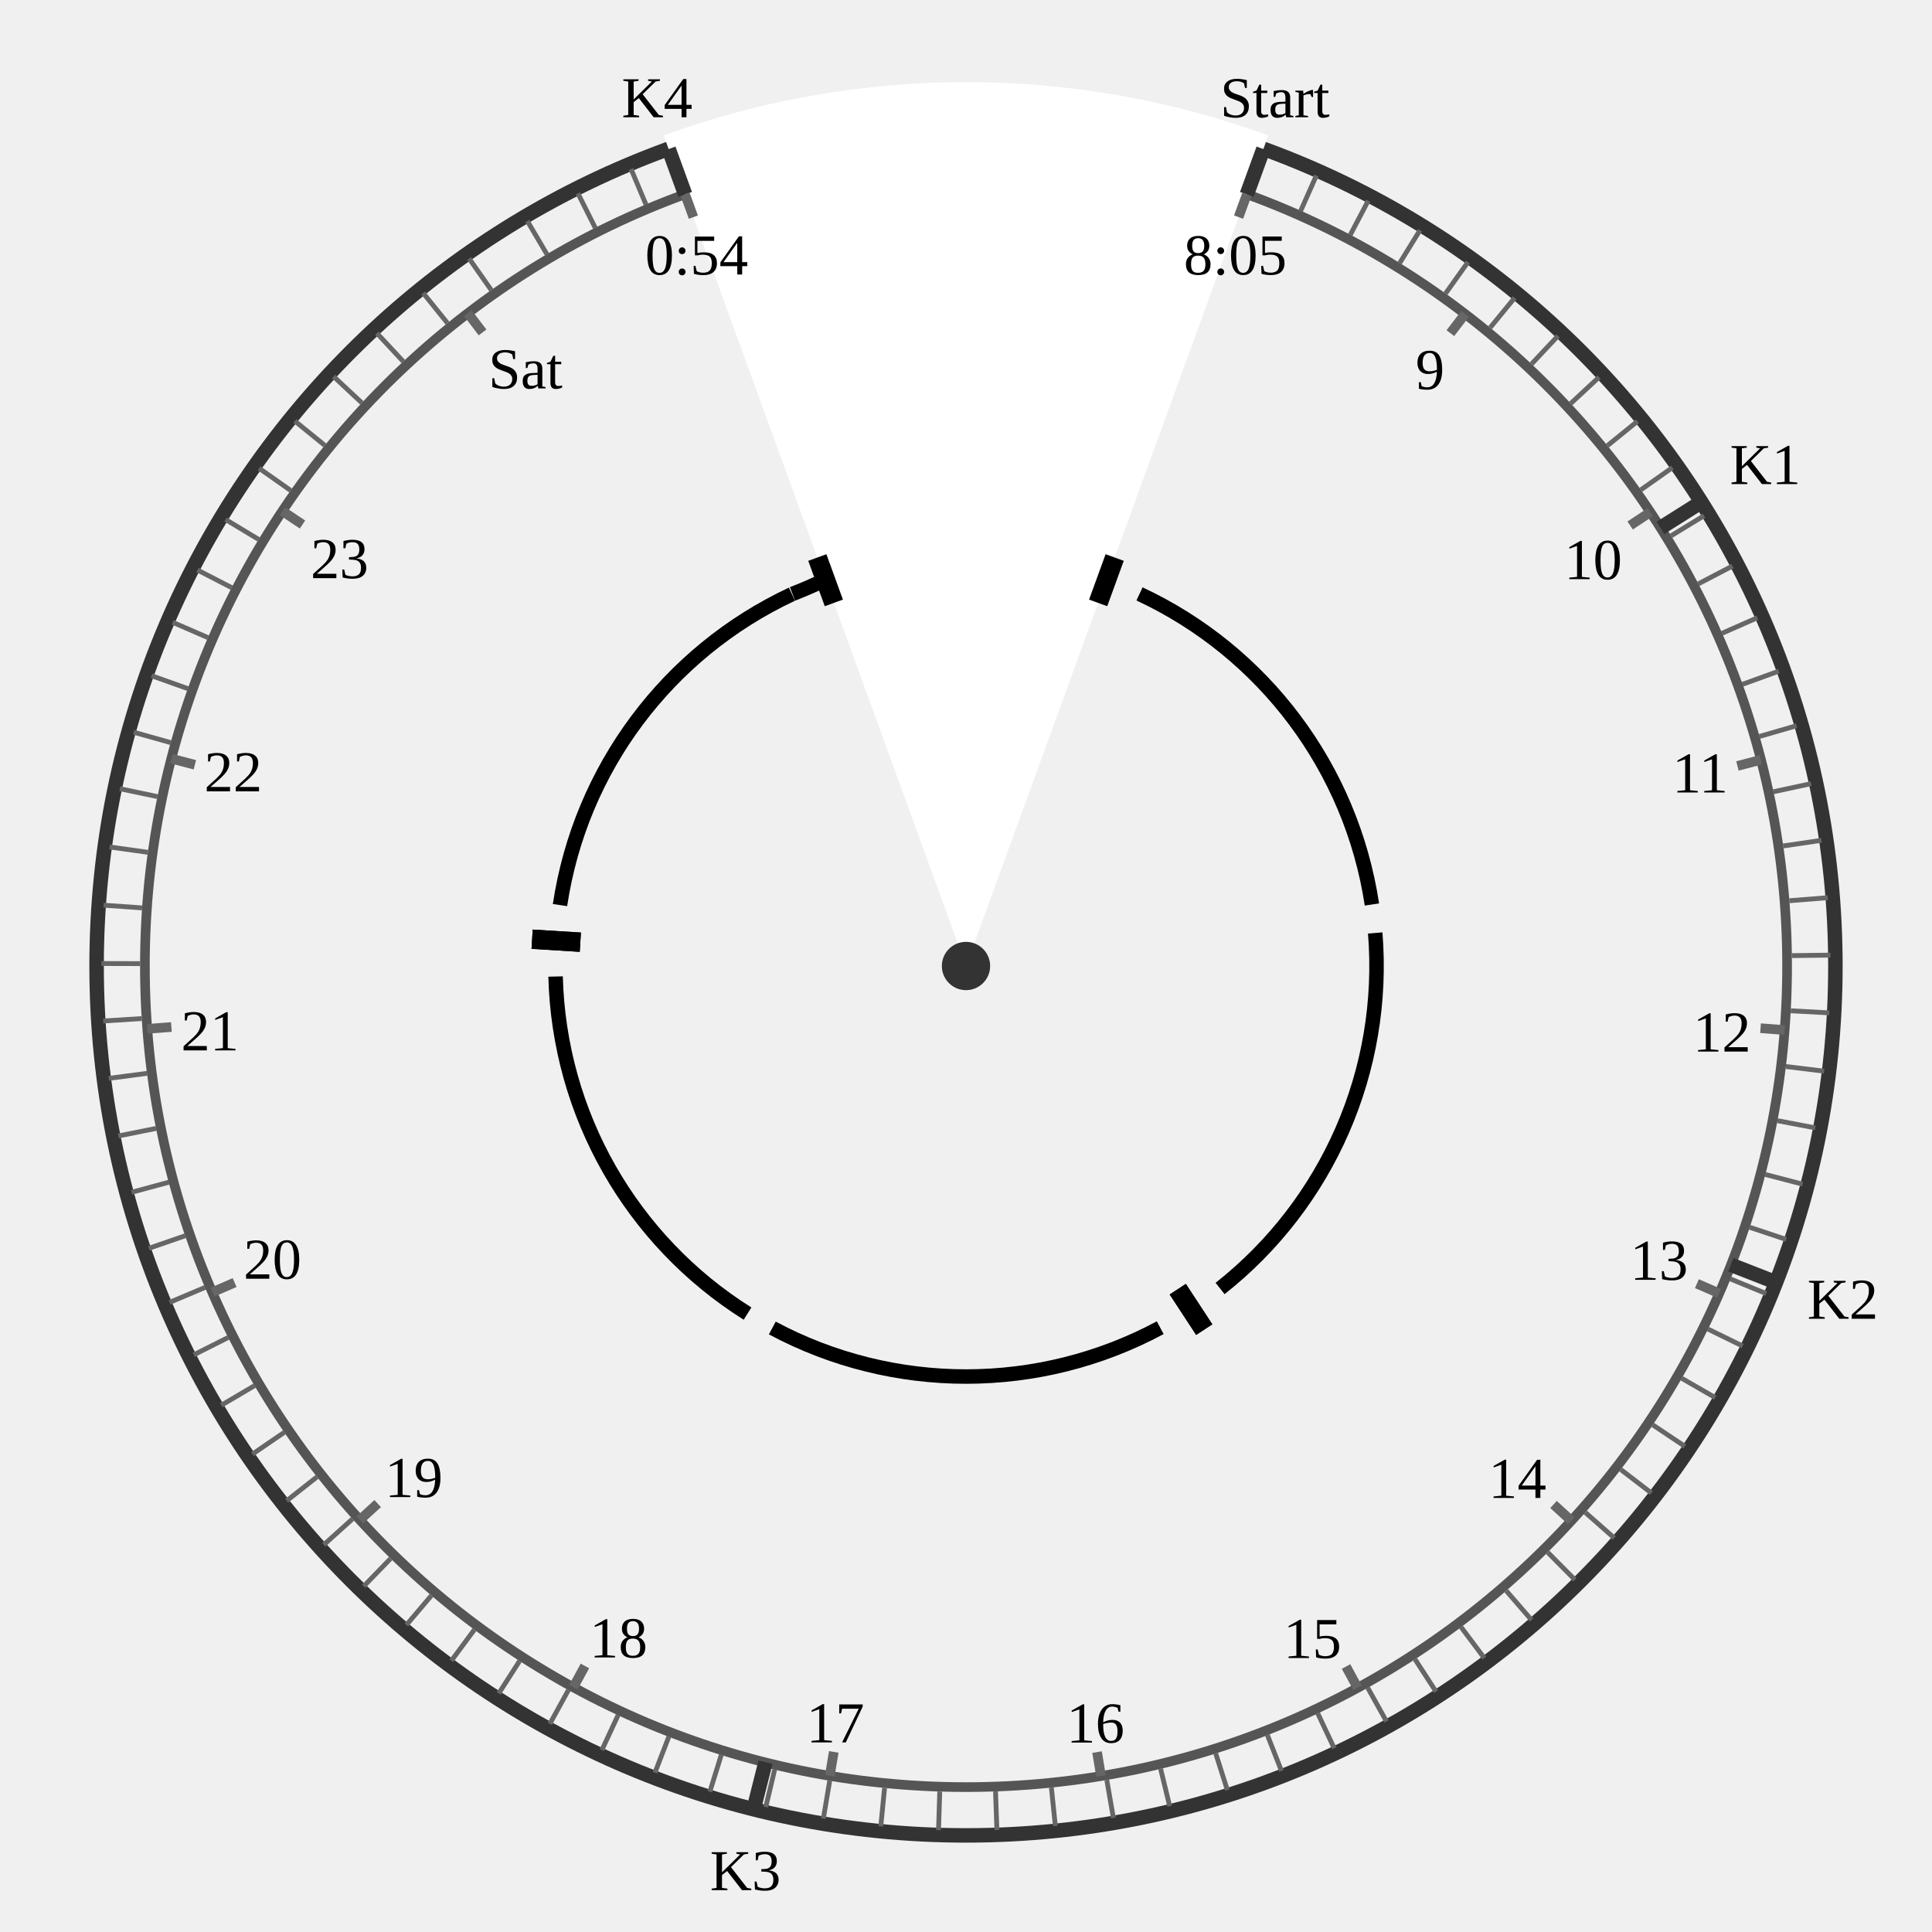
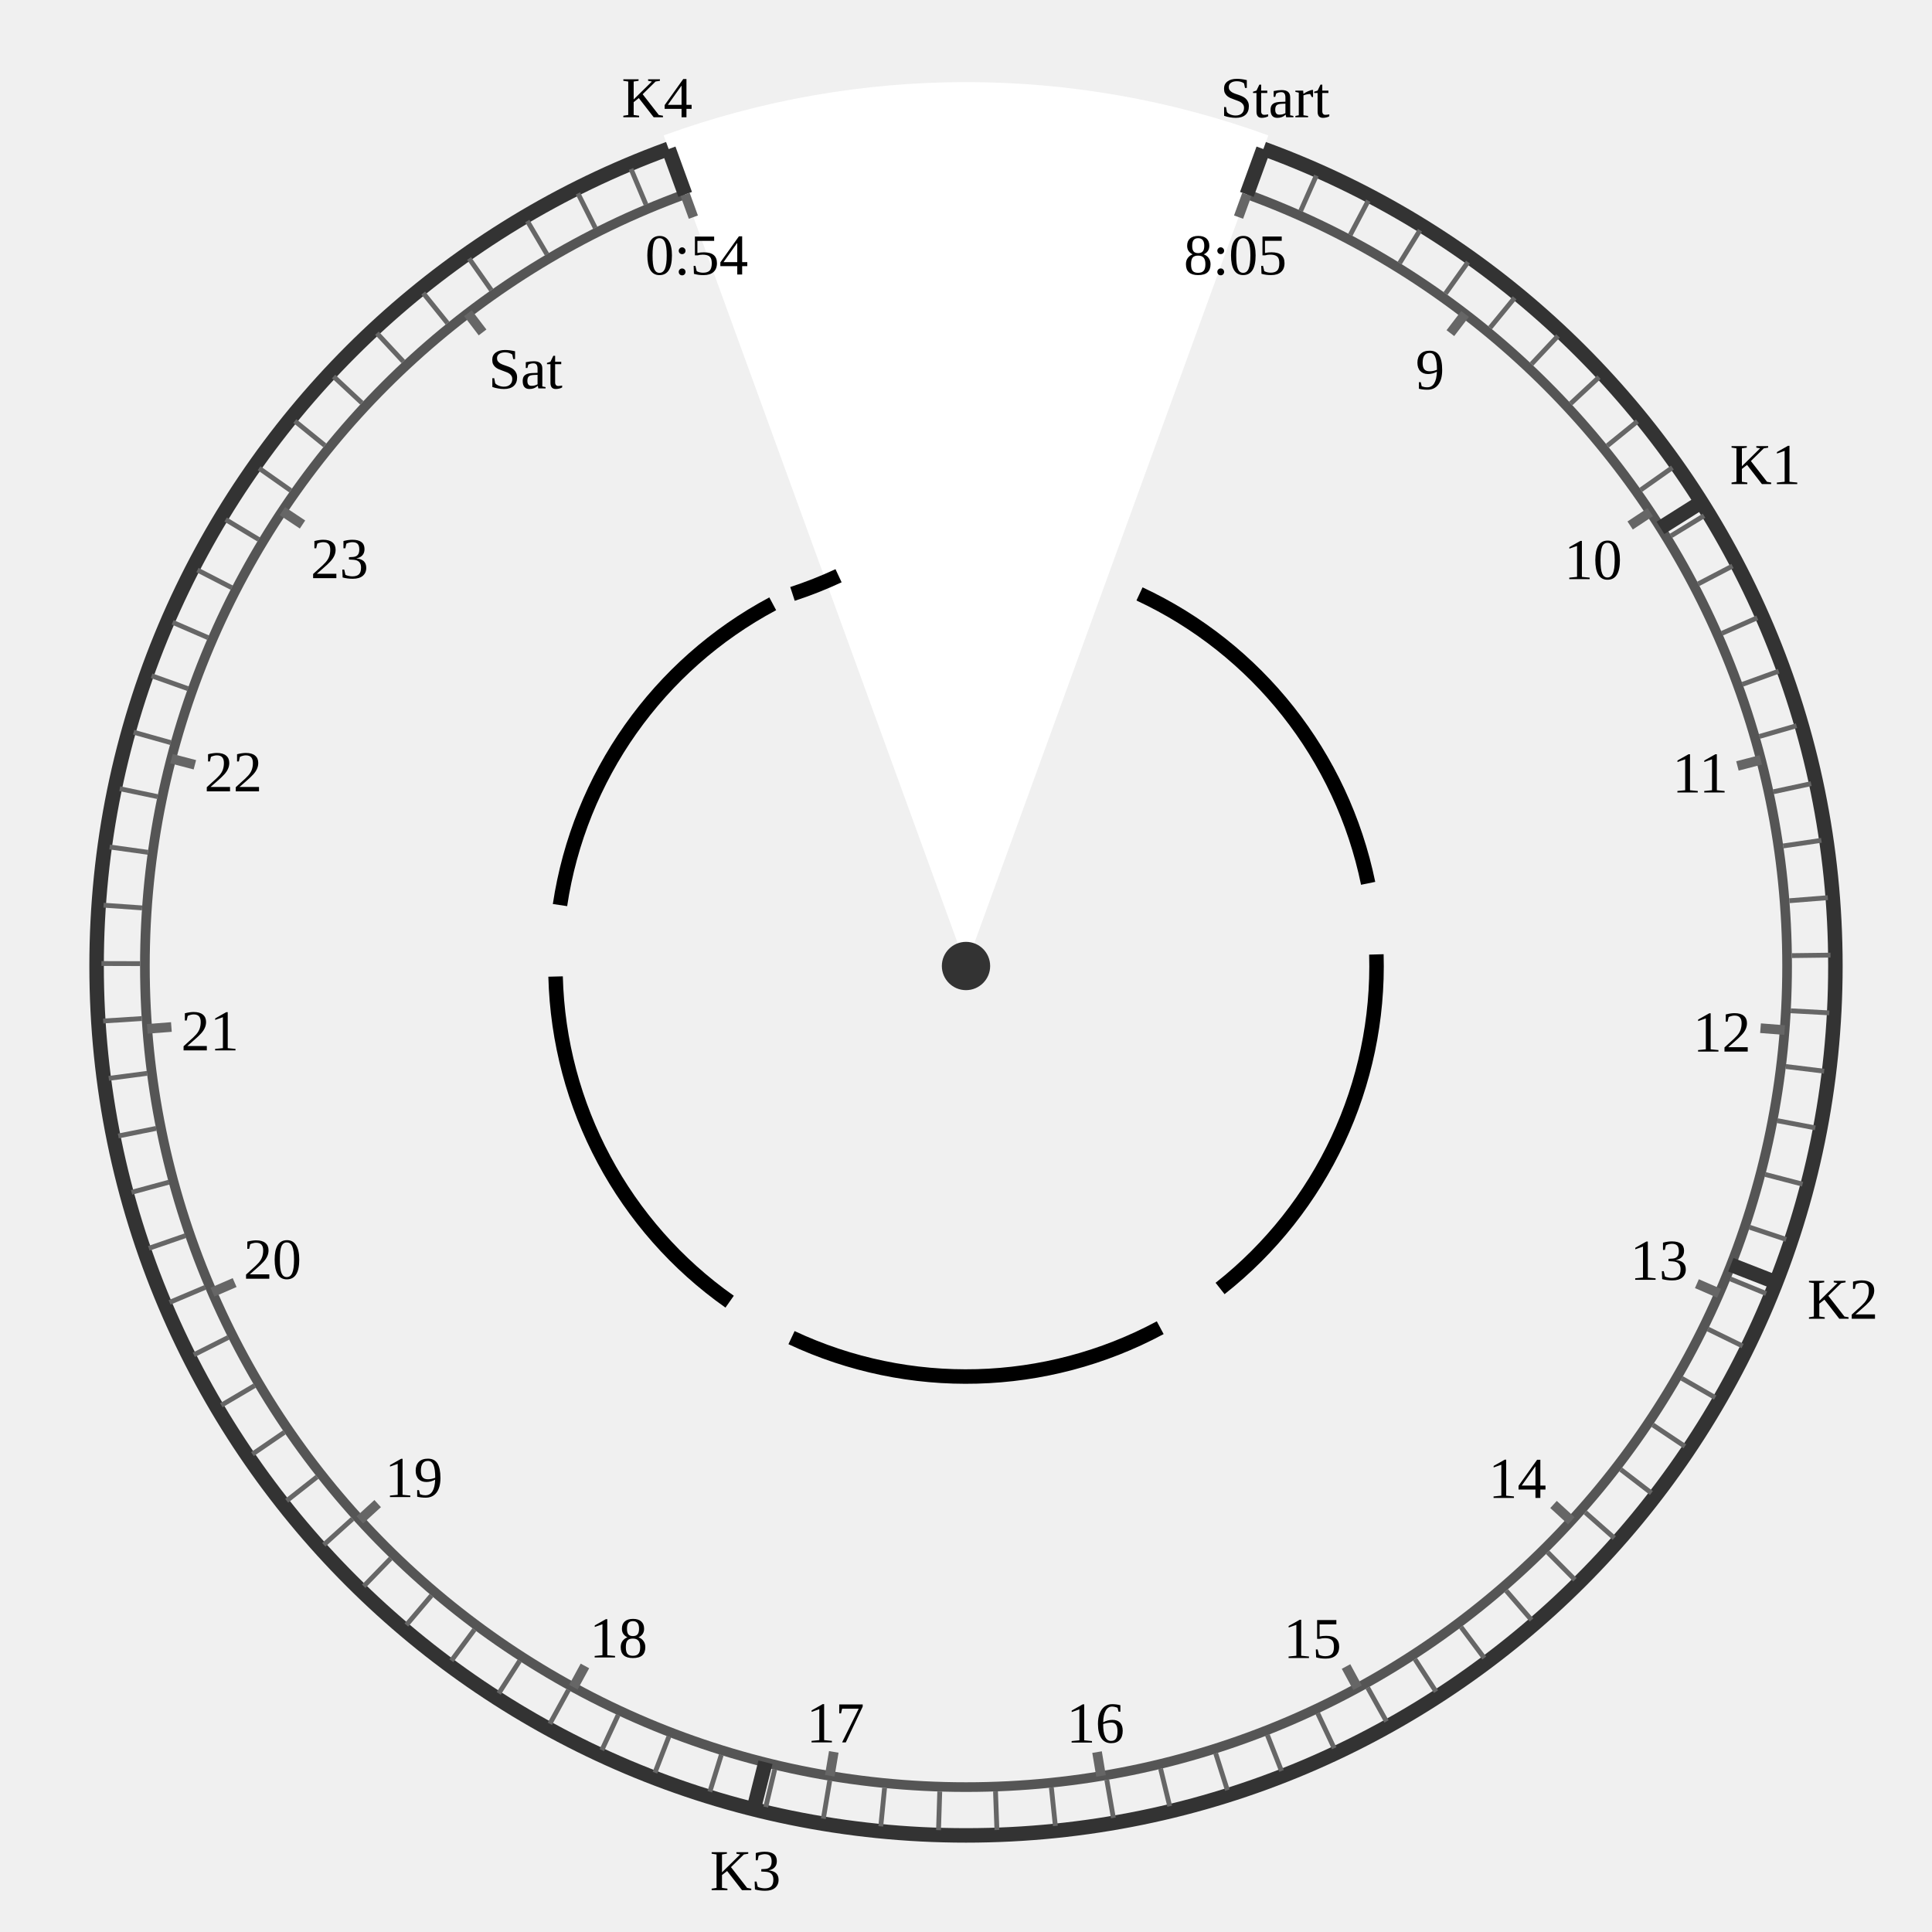
<svg xmlns="http://www.w3.org/2000/svg" height="400" viewBox="0 0 400 400" width="400">
  <g font-size="12" id="world" shape-rendering="geometricPrecision">
    <circle cx="200" cy="200" fill="#f0f0f0" r="180" stroke="#333" stroke-width="3" />
    <circle cx="200" cy="200" fill="#f0f0f0" r="170" stroke="#555" stroke-width="2" />
    <path d="M 200 200 L 137.41 28.036 A 183 183 0 0 1 262.59 28.036 Z" fill="white" stroke="white" stroke-width="0" />
    <g>
      <g transform="translate(200, 200)">
        <path d="M0,-170 L0,-180" stroke="#333" stroke-width="3" transform="rotate(57.75251)" />
        <path d="M0,-170 L0,-180" stroke="#333" stroke-width="3" transform="rotate(111.3354)" />
        <path d="M0,-170 L0,-180" stroke="#333" stroke-width="3" transform="rotate(194.1357)" />
        <path d="M0,-170 L0,-180" stroke="#333" stroke-width="3" transform="rotate(340)" />
        <path d="M0,-170 L0,-180" stroke="#333" stroke-width="3" transform="rotate(20)" />
        <path d="M0,-171 L0,-179" stroke="#666" stroke-width="1" transform="rotate(23.90391)" />
        <path d="M0,-171 L0,-179" stroke="#666" stroke-width="1" transform="rotate(27.72575)" />
        <path d="M0,-171 L0,-179" stroke="#666" stroke-width="1" transform="rotate(31.67426)" />
        <path d="M0,-171 L0,-179" stroke="#666" stroke-width="1" transform="rotate(35.49193)" />
        <path d="M0,-171 L0,-179" stroke="#666" stroke-width="1" transform="rotate(39.38958)" />
        <path d="M0,-171 L0,-179" stroke="#666" stroke-width="1" transform="rotate(43.2125)" />
        <path d="M0,-171 L0,-179" stroke="#666" stroke-width="1" transform="rotate(47.0717)" />
        <path d="M0,-171 L0,-179" stroke="#666" stroke-width="1" transform="rotate(50.94904)" />
        <path d="M0,-171 L0,-179" stroke="#666" stroke-width="1" transform="rotate(54.79393)" />
        <path d="M0,-171 L0,-179" stroke="#666" stroke-width="1" transform="rotate(58.61058)" />
        <path d="M0,-171 L0,-179" stroke="#666" stroke-width="1" transform="rotate(62.44248)" />
        <path d="M0,-171 L0,-179" stroke="#666" stroke-width="1" transform="rotate(66.24605)" />
        <path d="M0,-171 L0,-179" stroke="#666" stroke-width="1" transform="rotate(70.06065)" />
        <path d="M0,-171 L0,-179" stroke="#666" stroke-width="1" transform="rotate(73.86373)" />
        <path d="M0,-171 L0,-179" stroke="#666" stroke-width="1" transform="rotate(77.82287)" />
        <path d="M0,-171 L0,-179" stroke="#666" stroke-width="1" transform="rotate(81.64282)" />
        <path d="M0,-171 L0,-179" stroke="#666" stroke-width="1" transform="rotate(85.46748)" />
        <path d="M0,-171 L0,-179" stroke="#666" stroke-width="1" transform="rotate(89.27954)" />
        <path d="M0,-171 L0,-179" stroke="#666" stroke-width="1" transform="rotate(93.1079)" />
        <path d="M0,-171 L0,-179" stroke="#666" stroke-width="1" transform="rotate(96.98905)" />
        <path d="M0,-171 L0,-179" stroke="#666" stroke-width="1" transform="rotate(100.7924)" />
        <path d="M0,-171 L0,-179" stroke="#666" stroke-width="1" transform="rotate(104.6172)" />
        <path d="M0,-171 L0,-179" stroke="#666" stroke-width="1" transform="rotate(108.4372)" />
        <path d="M0,-171 L0,-179" stroke="#666" stroke-width="1" transform="rotate(112.2637)" />
        <path d="M0,-171 L0,-179" stroke="#666" stroke-width="1" transform="rotate(116.075)" />
        <path d="M0,-171 L0,-179" stroke="#666" stroke-width="1" transform="rotate(119.9448)" />
        <path d="M0,-171 L0,-179" stroke="#666" stroke-width="1" transform="rotate(123.7503)" />
        <path d="M0,-171 L0,-179" stroke="#666" stroke-width="1" transform="rotate(127.559)" />
        <path d="M0,-171 L0,-179" stroke="#666" stroke-width="1" transform="rotate(131.423)" />
        <path d="M0,-171 L0,-179" stroke="#666" stroke-width="1" transform="rotate(135.2266)" />
        <path d="M0,-171 L0,-179" stroke="#666" stroke-width="1" transform="rotate(139.1481)" />
        <path d="M0,-171 L0,-179" stroke="#666" stroke-width="1" transform="rotate(143.1713)" />
        <path d="M0,-171 L0,-179" stroke="#666" stroke-width="1" transform="rotate(147.0684)" />
        <path d="M0,-171 L0,-179" stroke="#666" stroke-width="1" transform="rotate(150.8994)" />
        <path d="M0,-171 L0,-179" stroke="#666" stroke-width="1" transform="rotate(154.7951)" />
        <path d="M0,-171 L0,-179" stroke="#666" stroke-width="1" transform="rotate(158.5988)" />
        <path d="M0,-171 L0,-179" stroke="#666" stroke-width="1" transform="rotate(162.4046)" />
        <path d="M0,-171 L0,-179" stroke="#666" stroke-width="1" transform="rotate(166.3722)" />
        <path d="M0,-171 L0,-179" stroke="#666" stroke-width="1" transform="rotate(170.1861)" />
        <path d="M0,-171 L0,-179" stroke="#666" stroke-width="1" transform="rotate(174.0672)" />
        <path d="M0,-171 L0,-179" stroke="#666" stroke-width="1" transform="rotate(177.9515)" />
        <path d="M0,-171 L0,-179" stroke="#666" stroke-width="1" transform="rotate(181.8211)" />
        <path d="M0,-171 L0,-179" stroke="#666" stroke-width="1" transform="rotate(185.6572)" />
        <path d="M0,-171 L0,-179" stroke="#666" stroke-width="1" transform="rotate(189.4967)" />
        <path d="M0,-171 L0,-179" stroke="#666" stroke-width="1" transform="rotate(193.3919)" />
        <path d="M0,-171 L0,-179" stroke="#666" stroke-width="1" transform="rotate(197.2341)" />
        <path d="M0,-171 L0,-179" stroke="#666" stroke-width="1" transform="rotate(201.0861)" />
        <path d="M0,-171 L0,-179" stroke="#666" stroke-width="1" transform="rotate(204.91)" />
        <path d="M0,-171 L0,-179" stroke="#666" stroke-width="1" transform="rotate(208.7721)" />
        <path d="M0,-171 L0,-179" stroke="#666" stroke-width="1" transform="rotate(212.7143)" />
        <path d="M0,-171 L0,-179" stroke="#666" stroke-width="1" transform="rotate(216.5301)" />
        <path d="M0,-171 L0,-179" stroke="#666" stroke-width="1" transform="rotate(220.338)" />
        <path d="M0,-171 L0,-179" stroke="#666" stroke-width="1" transform="rotate(224.1577)" />
        <path d="M0,-171 L0,-179" stroke="#666" stroke-width="1" transform="rotate(227.9719)" />
        <path d="M0,-171 L0,-179" stroke="#666" stroke-width="1" transform="rotate(231.7898)" />
        <path d="M0,-171 L0,-179" stroke="#666" stroke-width="1" transform="rotate(235.625)" />
        <path d="M0,-171 L0,-179" stroke="#666" stroke-width="1" transform="rotate(239.4657)" />
        <path d="M0,-171 L0,-179" stroke="#666" stroke-width="1" transform="rotate(243.2747)" />
        <path d="M0,-171 L0,-179" stroke="#666" stroke-width="1" transform="rotate(247.1015)" />
        <path d="M0,-171 L0,-179" stroke="#666" stroke-width="1" transform="rotate(250.9415)" />
        <path d="M0,-171 L0,-179" stroke="#666" stroke-width="1" transform="rotate(254.8256)" />
        <path d="M0,-171 L0,-179" stroke="#666" stroke-width="1" transform="rotate(258.6612)" />
        <path d="M0,-171 L0,-179" stroke="#666" stroke-width="1" transform="rotate(262.5325)" />
        <path d="M0,-171 L0,-179" stroke="#666" stroke-width="1" transform="rotate(266.3517)" />
        <path d="M0,-171 L0,-179" stroke="#666" stroke-width="1" transform="rotate(270.1639)" />
        <path d="M0,-171 L0,-179" stroke="#666" stroke-width="1" transform="rotate(274.0337)" />
        <path d="M0,-171 L0,-179" stroke="#666" stroke-width="1" transform="rotate(277.9116)" />
        <path d="M0,-171 L0,-179" stroke="#666" stroke-width="1" transform="rotate(281.8331)" />
        <path d="M0,-171 L0,-179" stroke="#666" stroke-width="1" transform="rotate(285.689)" />
        <path d="M0,-171 L0,-179" stroke="#666" stroke-width="1" transform="rotate(289.6174)" />
        <path d="M0,-171 L0,-179" stroke="#666" stroke-width="1" transform="rotate(293.4231)" />
        <path d="M0,-171 L0,-179" stroke="#666" stroke-width="1" transform="rotate(297.2599)" />
        <path d="M0,-171 L0,-179" stroke="#666" stroke-width="1" transform="rotate(301.0919)" />
        <path d="M0,-171 L0,-179" stroke="#666" stroke-width="1" transform="rotate(305.1507)" />
        <path d="M0,-171 L0,-179" stroke="#666" stroke-width="1" transform="rotate(309.0748)" />
        <path d="M0,-171 L0,-179" stroke="#666" stroke-width="1" transform="rotate(312.9879)" />
        <path d="M0,-171 L0,-179" stroke="#666" stroke-width="1" transform="rotate(317.0493)" />
        <path d="M0,-171 L0,-179" stroke="#666" stroke-width="1" transform="rotate(321.1115)" />
        <path d="M0,-171 L0,-179" stroke="#666" stroke-width="1" transform="rotate(324.918)" />
        <path d="M0,-171 L0,-179" stroke="#666" stroke-width="1" transform="rotate(329.5095)" />
        <path d="M0,-171 L0,-179" stroke="#666" stroke-width="1" transform="rotate(333.3318)" />
        <path d="M0,-171 L0,-179" stroke="#666" stroke-width="1" transform="rotate(337.2043)" />
        <path d="M0,-165 L0,-170" stroke="#666" stroke-width="2" transform="rotate(20)" />
        <path d="M0,-165 L0,-170" stroke="#666" stroke-width="2" transform="rotate(37.43039)" />
        <path d="M0,-165 L0,-170" stroke="#666" stroke-width="2" transform="rotate(56.44535)" />
        <path d="M0,-165 L0,-170" stroke="#666" stroke-width="2" transform="rotate(75.46032)" />
        <path d="M0,-165 L0,-170" stroke="#666" stroke-width="2" transform="rotate(94.47528)" />
        <path d="M0,-165 L0,-170" stroke="#666" stroke-width="2" transform="rotate(113.4903)" />
        <path d="M0,-165 L0,-170" stroke="#666" stroke-width="2" transform="rotate(132.5052)" />
        <path d="M0,-165 L0,-170" stroke="#666" stroke-width="2" transform="rotate(151.5202)" />
        <path d="M0,-165 L0,-170" stroke="#666" stroke-width="2" transform="rotate(170.5351)" />
        <path d="M0,-165 L0,-170" stroke="#666" stroke-width="2" transform="rotate(189.5501)" />
        <path d="M0,-165 L0,-170" stroke="#666" stroke-width="2" transform="rotate(208.5651)" />
        <path d="M0,-165 L0,-170" stroke="#666" stroke-width="2" transform="rotate(227.58)" />
        <path d="M0,-165 L0,-170" stroke="#666" stroke-width="2" transform="rotate(246.595)" />
        <path d="M0,-165 L0,-170" stroke="#666" stroke-width="2" transform="rotate(265.61)" />
        <path d="M0,-165 L0,-170" stroke="#666" stroke-width="2" transform="rotate(284.6249)" />
        <path d="M0,-165 L0,-170" stroke="#666" stroke-width="2" transform="rotate(303.6399)" />
        <path d="M0,-165 L0,-170" stroke="#666" stroke-width="2" transform="rotate(322.6549)" />
        <path d="M0,-165 L0,-170" stroke="#666" stroke-width="2" transform="rotate(339.9955)" />
      </g>
      <g transform="translate(200, 200)">
        <text text-anchor="start" x="158.155" y="-99.779">
K1
</text>
        <text text-anchor="start" x="174.184" y="73.036">
K2
</text>
        <text text-anchor="middle" x="-45.669" y="191.338">
K3
</text>
        <text text-anchor="middle" x="-63.958" y="-175.723">
K4
</text>
        <text text-anchor="middle" x="63.958" y="-175.723">
Start
</text>
        <text text-anchor="middle" x="55.749" y="-143.17">
 8:05
</text>
        <text text-anchor="end" x="99.071" y="-119.437">
 9
</text>
        <text text-anchor="end" x="135.838" y="-80.095">
10
</text>
        <text text-anchor="end" x="157.78" y="-35.921">
11
</text>
        <text text-anchor="end" x="162.503" y="17.719">
12
</text>
        <text text-anchor="end" x="149.492" y="64.971">
13
</text>
        <text text-anchor="end" x="120.166" y="110.132">
14
</text>
        <text text-anchor="end" x="77.726" y="143.275">
15
</text>
        <text text-anchor="middle" x="26.804" y="160.781">
16
</text>
        <text text-anchor="middle" x="-27.043" y="160.741">
17
</text>
        <text text-anchor="start" x="-77.94" y="143.159">
18
</text>
        <text text-anchor="start" x="-120.33" y="109.953">
19
</text>
        <text text-anchor="start" x="-149.588" y="64.748">
20
</text>
        <text text-anchor="start" x="-162.522" y="17.477">
21
</text>
        <text text-anchor="start" x="-157.719" y="-36.156">
22
</text>
        <text text-anchor="start" x="-135.703" y="-80.297">
23
</text>
        <text text-anchor="start" x="-98.878" y="-119.584">
Sat
</text>
        <text text-anchor="middle" x="-55.761" y="-143.165">
 0:54
</text>
      </g>
      <g transform="translate(200, 200)">
        <g>
-           <path d="M 27.362 -75.175 L 30.782 -84.572" fill="none" stroke="black" stroke-width="4" />
-           <path d="M 43.844 66.915 L 49.325 75.28" fill="none" stroke="black" stroke-width="4" />
-           <path d="M 35.923 -77.036 M 35.923 -77.036 A 85 85 0 0 1 84.041 -12.735" fill="none" stroke="black" stroke-width="3" />
-           <path d="M 84.724 -6.842 M 84.724 -6.842 A 85 85 0 0 1 52.604 66.767" fill="none" stroke="black" stroke-width="3" />
+           <path d="M 35.923 -77.036 M 35.923 -77.036 A 85 85 0 0 1 83.259 -17.116" fill="none" stroke="black" stroke-width="3" />
+           <path d="M 84.966 -2.398 M 84.966 -2.398 A 85 85 0 0 1 52.604 66.767" fill="none" stroke="black" stroke-width="3" />
        </g>
        <g>
-           <path d="M 43.844 66.915 L 49.325 75.28" fill="none" stroke="black" stroke-width="4" />
-           <path d="M -79.848 -4.93 L -89.829 -5.546" fill="none" stroke="black" stroke-width="4" />
-           <path d="M 40.211 74.887 M 40.211 74.887 A 85 85 0 0 1 -40.101 74.946" fill="none" stroke="black" stroke-width="3" />
-           <path d="M -45.231 71.966 M -45.231 71.966 A 85 85 0 0 1 -84.972 2.176" fill="none" stroke="black" stroke-width="3" />
+           <path d="M 40.211 74.887 M 40.211 74.887 A 85 85 0 0 1 -36.124 76.942" fill="none" stroke="black" stroke-width="3" />
+           <path d="M -48.936 69.5 M -48.936 69.5 A 85 85 0 0 1 -84.972 2.176" fill="none" stroke="black" stroke-width="3" />
        </g>
        <g>
-           <path d="M -79.848 -4.93 L -89.829 -5.546" fill="none" stroke="black" stroke-width="4" />
-           <path d="M -27.362 -75.175 L -30.782 -84.572" fill="none" stroke="black" stroke-width="4" />
-           <path d="M -84.059 -12.612 M -84.059 -12.612 A 85 85 0 0 1 -36.035 -76.983" fill="none" stroke="black" stroke-width="3" />
-           <path d="M -30.577 -79.31 M -30.577 -79.31 A 85 85 0 0 1 -35.923 -77.036" fill="none" stroke="black" stroke-width="3" />
+           <path d="M -84.059 -12.612 M -84.059 -12.612 A 85 85 0 0 1 -40.015 -74.992" fill="none" stroke="black" stroke-width="3" />
+           <path d="M -26.385 -80.801 M -26.385 -80.801 A 85 85 0 0 1 -35.923 -77.036" fill="none" stroke="black" stroke-width="3" />
        </g>
      </g>
    </g>
    <circle cx="200" cy="200" fill="#333" r="5" />
  </g>
</svg>
